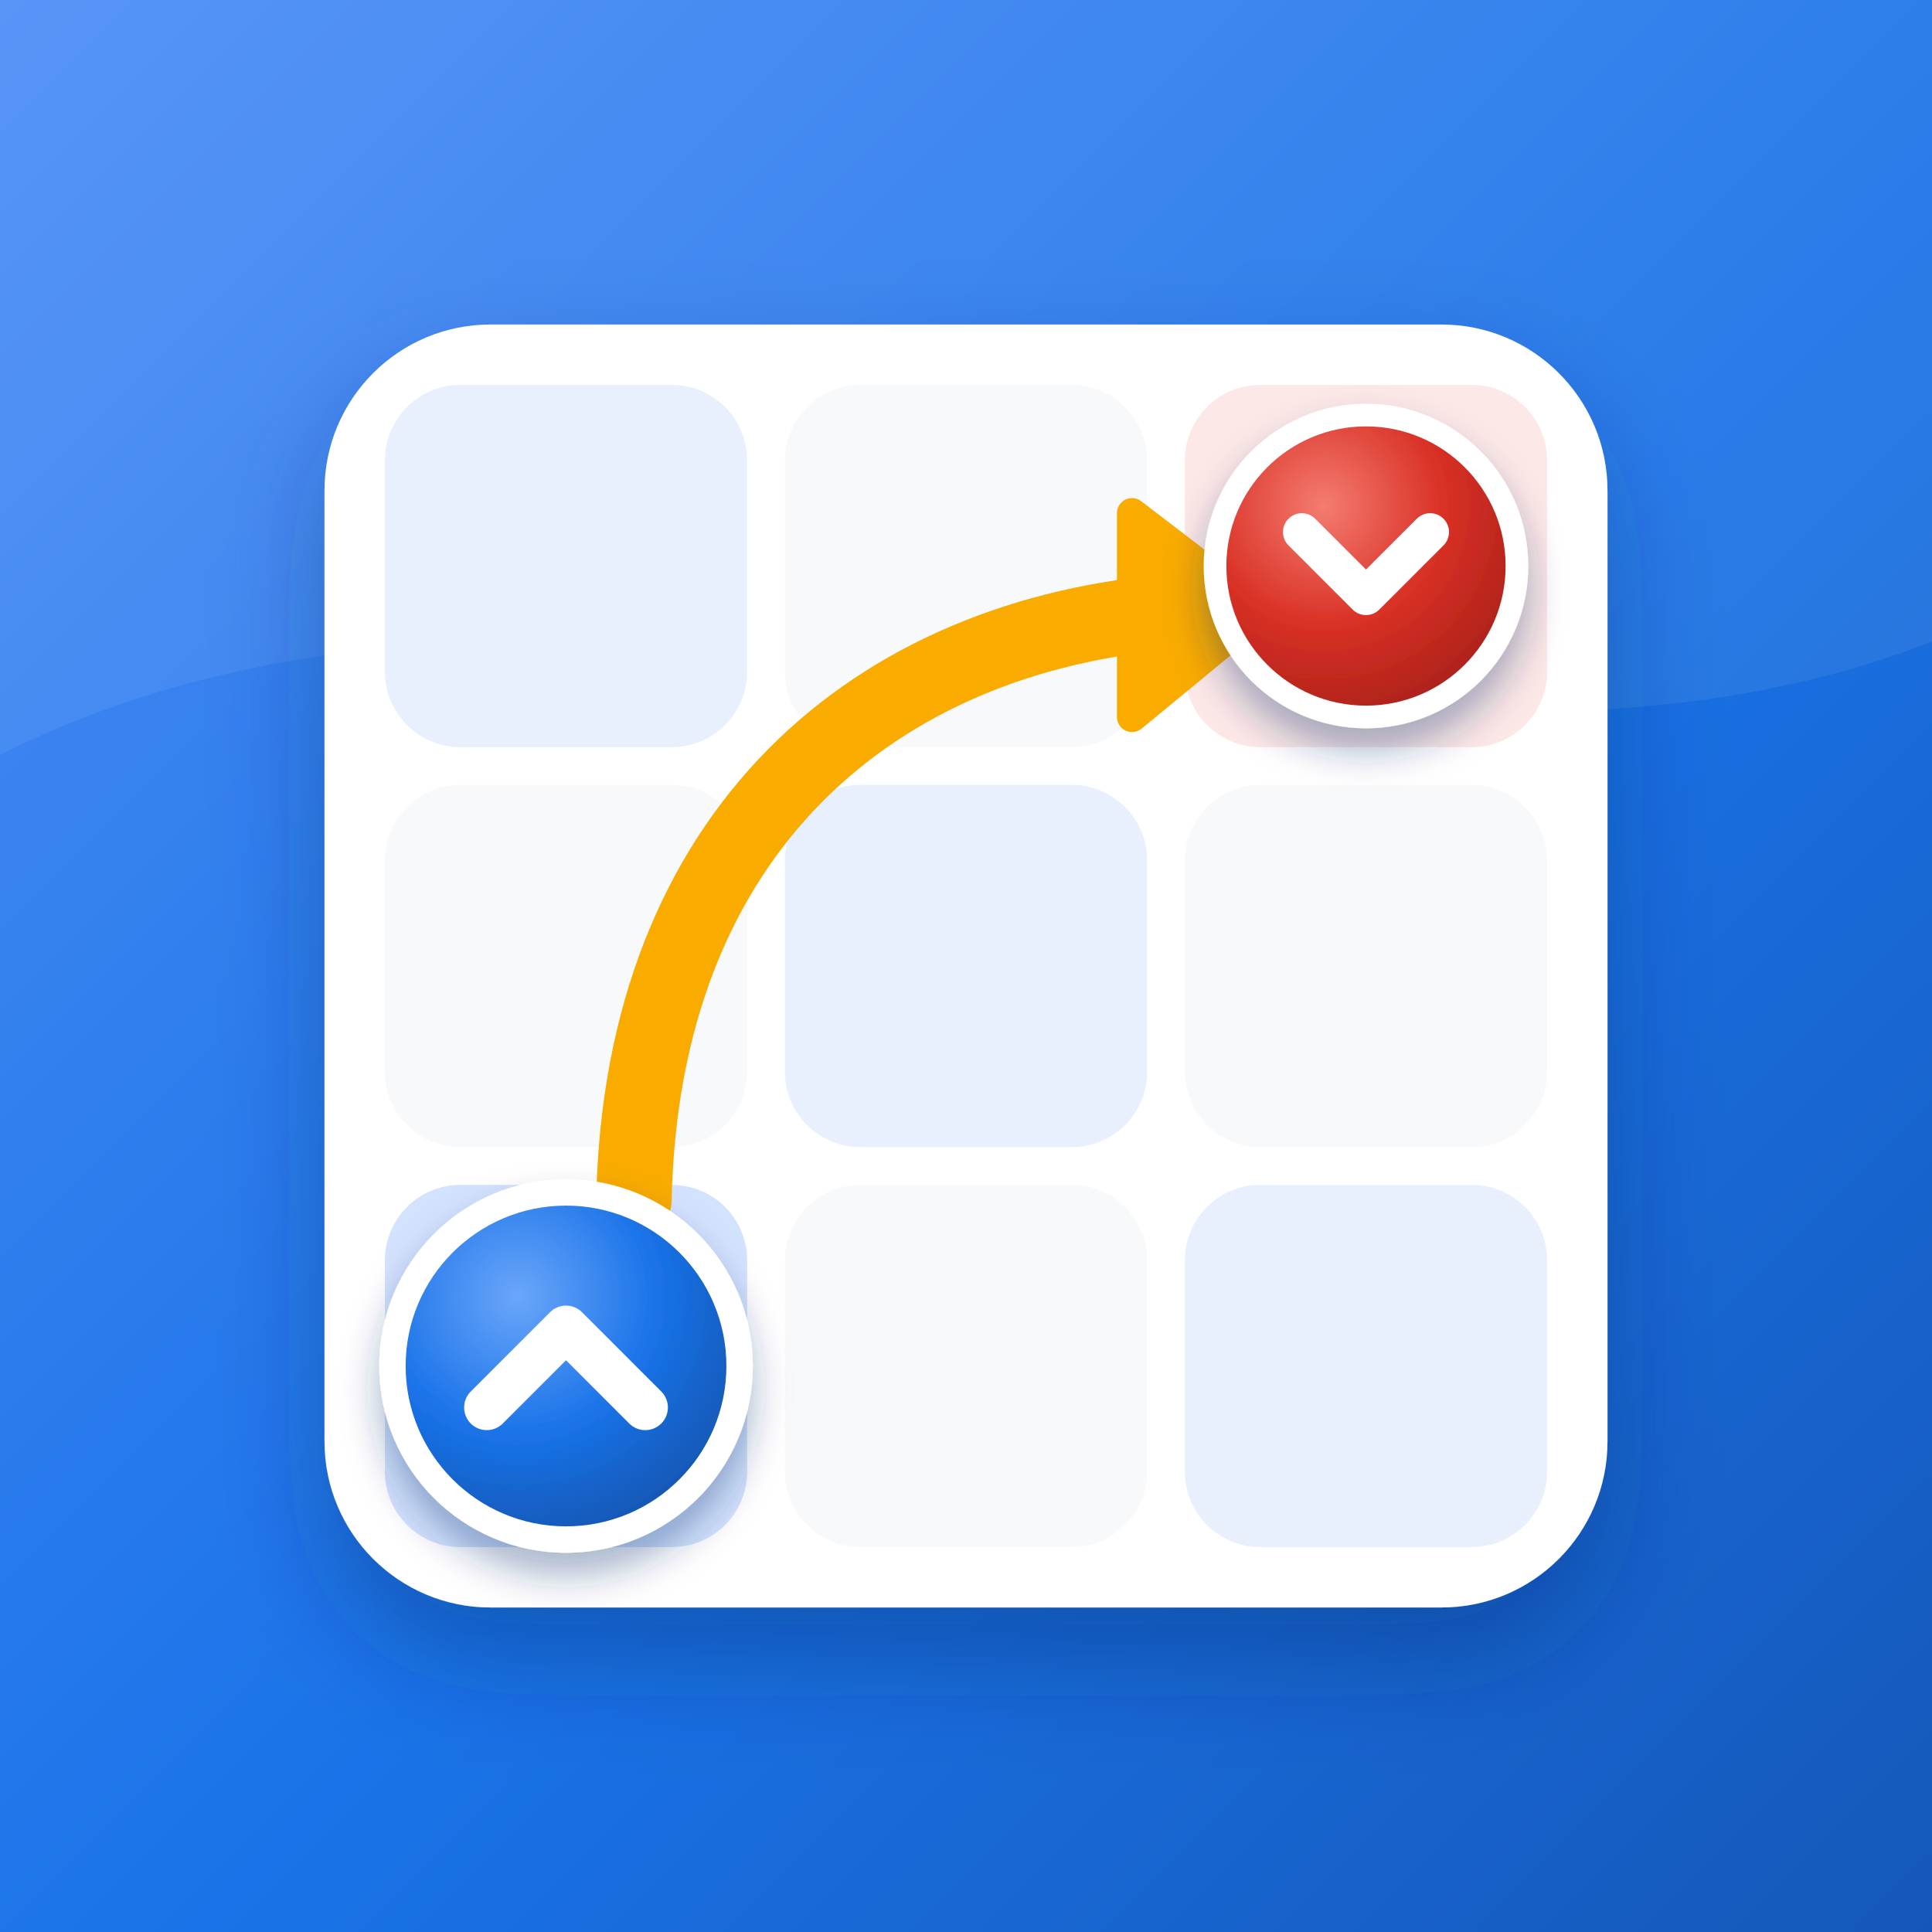
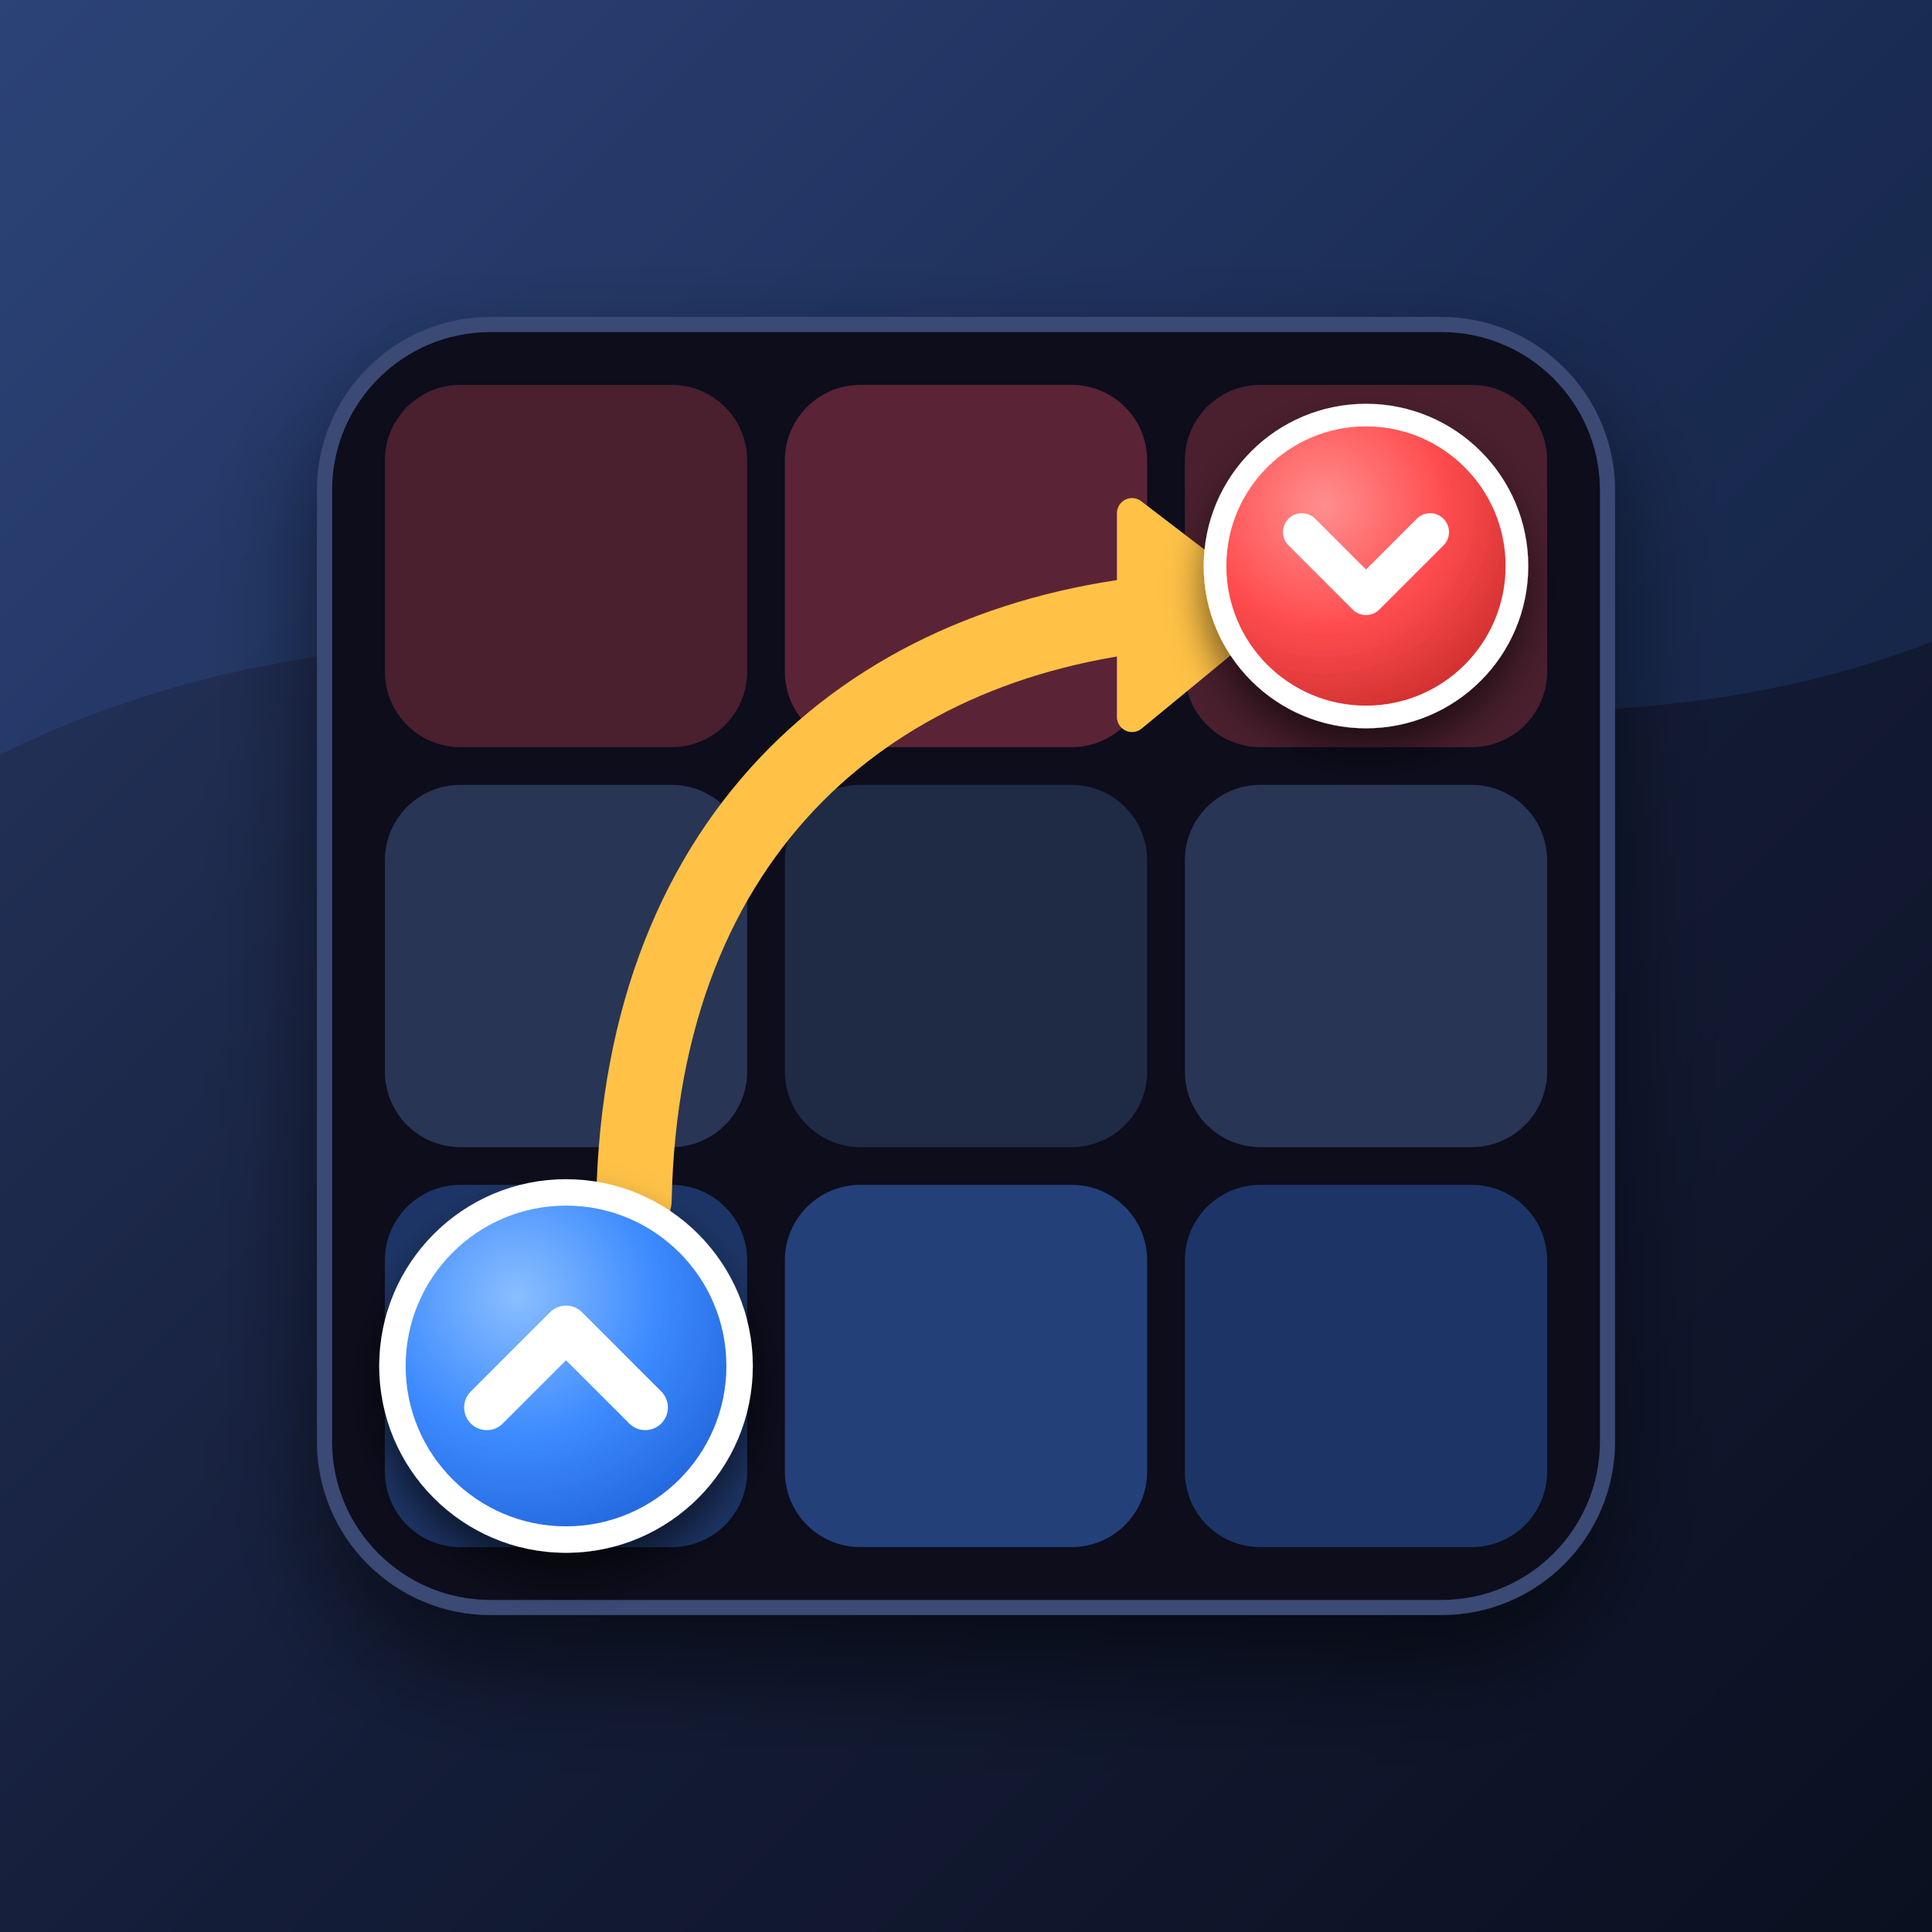
<svg xmlns="http://www.w3.org/2000/svg" viewBox="0 0 512 512" width="512" height="512">
  <defs>
    <linearGradient id="bg" x1="0" y1="0" x2="1" y2="1">
-       <stop offset="0" stop-color="#4C8DF6" />
-       <stop offset="0.55" stop-color="#1A73E8" />
-       <stop offset="1" stop-color="#1557B8" />
+       <stop offset="0" stop-color="#2A3A66" />
+       <stop offset="0.55" stop-color="#141D38" />
+       <stop offset="1" stop-color="#0B1020" />
    </linearGradient>
    <radialGradient id="blue" cx="0.36" cy="0.3" r="0.8">
-       <stop offset="0" stop-color="#6AA6FA" />
-       <stop offset="0.5" stop-color="#1A73E8" />
-       <stop offset="1" stop-color="#1250A8" />
+       <stop offset="0" stop-color="#8ABEFF" />
+       <stop offset="0.5" stop-color="#3D8BFF" />
+       <stop offset="1" stop-color="#1D5FD6" />
    </radialGradient>
    <radialGradient id="red" cx="0.36" cy="0.3" r="0.8">
-       <stop offset="0" stop-color="#F47C70" />
-       <stop offset="0.5" stop-color="#D93025" />
-       <stop offset="1" stop-color="#A21F17" />
+       <stop offset="0" stop-color="#FF8E8E" />
+       <stop offset="0.5" stop-color="#FF4D4F" />
+       <stop offset="1" stop-color="#C62828" />
    </radialGradient>
    <filter id="board" x="-20%" y="-20%" width="140%" height="150%">
-       <feDropShadow dx="0" dy="14" stdDeviation="14" flood-color="#0B2E6B" flood-opacity="0.35" />
+       <feDropShadow dx="0" dy="14" stdDeviation="14" flood-color="#000000" flood-opacity="0.55" />
    </filter>
    <filter id="piece" x="-40%" y="-40%" width="180%" height="190%">
-       <feDropShadow dx="0" dy="6" stdDeviation="5" flood-color="#0B2E6B" flood-opacity="0.35" />
+       <feDropShadow dx="0" dy="6" stdDeviation="5" flood-color="#000000" flood-opacity="0.55" />
    </filter>
  </defs>
  <rect width="512" height="512" fill="url(#bg)" />
-   <path d="M0 0 H512 V170 C 360 230, 160 120, 0 200 Z" fill="#FFFFFF" opacity="0.07" />
+   <path d="M0 0 H512 V170 C 360 230, 160 120, 0 200 Z" fill="#3D8BFF" opacity="0.12" />
  <g filter="url(#board)">
-     <rect x="86" y="86" width="340" height="340" rx="44" fill="#FFFFFF" />
+     <rect x="86" y="86" width="340" height="340" rx="44" fill="#0A0F1D" stroke="#3A4A75" stroke-width="4" />
  </g>
  <g>
-     <rect x="102" y="102" width="96" height="96" rx="20" fill="#E8F0FE" />
-     <rect x="208" y="102" width="96" height="96" rx="20" fill="#F8F9FA" />
-     <rect x="314" y="102" width="96" height="96" rx="20" fill="#FCE8E6" />
-     <rect x="102" y="208" width="96" height="96" rx="20" fill="#F8F9FA" />
-     <rect x="208" y="208" width="96" height="96" rx="20" fill="#E8F0FE" />
-     <rect x="314" y="208" width="96" height="96" rx="20" fill="#F8F9FA" />
-     <rect x="102" y="314" width="96" height="96" rx="20" fill="#D3E3FD" />
-     <rect x="208" y="314" width="96" height="96" rx="20" fill="#F8F9FA" />
-     <rect x="314" y="314" width="96" height="96" rx="20" fill="#E8F0FE" />
+     <rect x="102" y="102" width="96" height="96" rx="20" fill="#4A1F2E" />
+     <rect x="208" y="102" width="96" height="96" rx="20" fill="#5A2436" />
+     <rect x="314" y="102" width="96" height="96" rx="20" fill="#4A1F2E" />
+     <rect x="102" y="208" width="96" height="96" rx="20" fill="#283555" />
+     <rect x="208" y="208" width="96" height="96" rx="20" fill="#1F2B45" />
+     <rect x="314" y="208" width="96" height="96" rx="20" fill="#283555" />
+     <rect x="102" y="314" width="96" height="96" rx="20" fill="#1D3566" />
+     <rect x="208" y="314" width="96" height="96" rx="20" fill="#244079" />
+     <rect x="314" y="314" width="96" height="96" rx="20" fill="#1D3566" />
  </g>
-   <path d="M168 318 C 170 220, 232 168, 312 162" fill="none" stroke="#F9AB00" stroke-width="20" stroke-linecap="round" />
-   <path d="M300 136 L334 162 L300 190 Z" fill="#F9AB00" stroke="#F9AB00" stroke-width="8" stroke-linejoin="round" />
+   <path d="M168 318 C 170 220, 232 168, 312 162" fill="none" stroke="#FFC247" stroke-width="20" stroke-linecap="round" />
+   <path d="M300 136 L334 162 L300 190 Z" fill="#FFC247" stroke="#FFC247" stroke-width="8" stroke-linejoin="round" />
  <g filter="url(#piece)">
    <circle cx="362" cy="150" r="40" fill="url(#red)" />
    <circle cx="362" cy="150" r="40" fill="none" stroke="#FFFFFF" stroke-width="6" />
    <path d="M345 141 L362 158 L379 141" fill="none" stroke="#FFFFFF" stroke-width="10" stroke-linecap="round" stroke-linejoin="round" />
  </g>
  <g filter="url(#piece)">
    <circle cx="150" cy="362" r="46" fill="url(#blue)" />
    <circle cx="150" cy="362" r="46" fill="none" stroke="#FFFFFF" stroke-width="7" />
    <path d="M129 373 L150 352 L171 373" fill="none" stroke="#FFFFFF" stroke-width="12" stroke-linecap="round" stroke-linejoin="round" />
  </g>
</svg>
